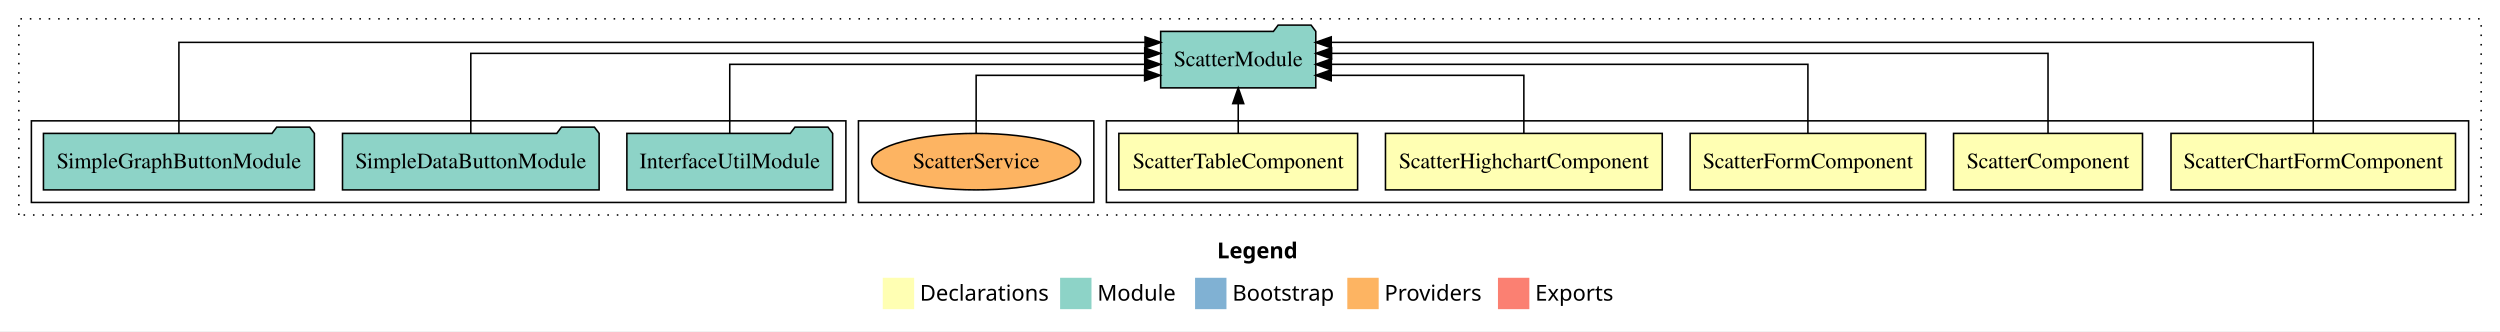
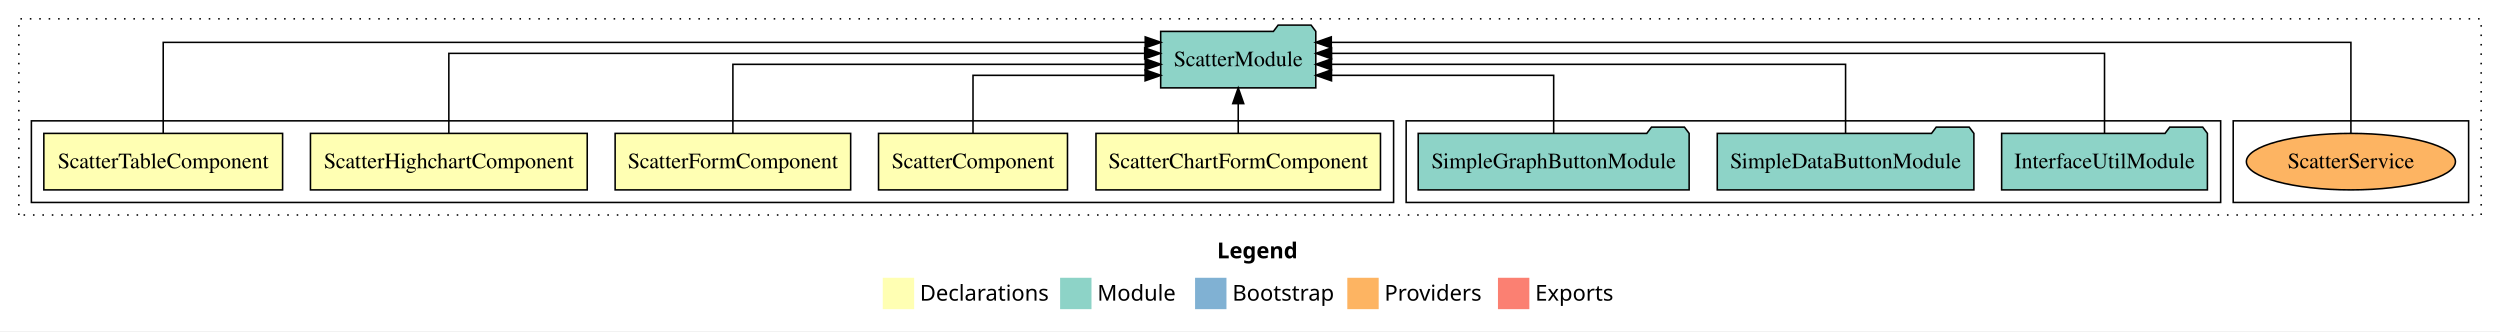
<svg xmlns="http://www.w3.org/2000/svg" width="1593pt" height="211pt" viewBox="0.00 0.00 1593.00 211.00">
  <g id="graph0" class="graph" transform="scale(1 1) rotate(0) translate(4 207)">
    <polygon fill="white" stroke="transparent" points="-4,4 -4,-207 1589,-207 1589,4 -4,4" />
    <text text-anchor="start" x="771.51" y="-42.4" font-family="Times-12" font-weight="bold" font-size="14.00">Legend</text>
    <polygon fill="#ffffb3" stroke="transparent" points="558.5,-10 558.5,-30 578.5,-30 578.5,-10 558.5,-10" />
    <text text-anchor="start" x="582.13" y="-15.4" font-family="Times-12" font-size="14.00">  Declarations</text>
    <polygon fill="#8dd3c7" stroke="transparent" points="671.5,-10 671.5,-30 691.5,-30 691.5,-10 671.5,-10" />
    <text text-anchor="start" x="695.23" y="-15.4" font-family="Times-12" font-size="14.00">  Module</text>
    <polygon fill="#80b1d3" stroke="transparent" points="757.5,-10 757.5,-30 777.5,-30 777.5,-10 757.5,-10" />
    <text text-anchor="start" x="781.28" y="-15.4" font-family="Times-12" font-size="14.00">  Bootstrap</text>
    <polygon fill="#fdb462" stroke="transparent" points="854.5,-10 854.5,-30 874.5,-30 874.5,-10 854.5,-10" />
    <text text-anchor="start" x="878.17" y="-15.4" font-family="Times-12" font-size="14.00">  Providers</text>
    <polygon fill="#fb8072" stroke="transparent" points="950.5,-10 950.5,-30 970.5,-30 970.5,-10 950.5,-10" />
    <text text-anchor="start" x="974.23" y="-15.4" font-family="Times-12" font-size="14.00">  Exports</text>
    <g id="clust1" class="cluster">
      <polygon fill="none" stroke="black" stroke-dasharray="1,5" points="8,-70 8,-195 1577,-195 1577,-70 8,-70" />
    </g>
-     <g id="clust2" class="cluster">
-       <polygon fill="none" stroke="black" points="701,-78 701,-130 1569,-130 1569,-78 701,-78" />
-     </g>
    <g id="clust11" class="cluster">
-       <polygon fill="none" stroke="black" points="543,-78 543,-130 693,-130 693,-78 543,-78" />
+       <polygon fill="none" stroke="black" points="1419,-78 1419,-130 1569,-130 1569,-78 1419,-78" />
    </g>
    <g id="clust8" class="cluster">
-       <polygon fill="none" stroke="black" points="16,-78 16,-130 535,-130 535,-78 16,-78" />
+       <polygon fill="none" stroke="black" points="892,-78 892,-130 1411,-130 1411,-78 892,-78" />
+     </g>
+     <g id="clust2" class="cluster">
+       <polygon fill="none" stroke="black" points="16,-78 16,-130 884,-130 884,-78 16,-78" />
    </g>
    <g id="node1" class="node">
-       <polygon fill="#ffffb3" stroke="black" points="1560.64,-122 1379.36,-122 1379.36,-86 1560.64,-86 1560.64,-122" />
-       <text text-anchor="middle" x="1470" y="-99.8" font-family="Times,serif" font-size="14.00">ScatterChartFormComponent</text>
+       <polygon fill="#ffffb3" stroke="black" points="875.64,-122 694.36,-122 694.36,-86 875.64,-86 875.64,-122" />
+       <text text-anchor="middle" x="785" y="-99.8" font-family="Times,serif" font-size="14.00">ScatterChartFormComponent</text>
    </g>
    <g id="node6" class="node">
      <polygon fill="#8dd3c7" stroke="black" points="834.42,-187 831.42,-191 810.42,-191 807.42,-187 735.58,-187 735.58,-151 834.42,-151 834.42,-187" />
      <text text-anchor="middle" x="785" y="-164.8" font-family="Times,serif" font-size="14.00">ScatterModule</text>
    </g>
    <g id="edge1" class="edge">
-       <path fill="none" stroke="black" d="M1470,-122.01C1470,-144.49 1470,-180 1470,-180 1470,-180 844.26,-180 844.26,-180" />
-       <polygon fill="black" stroke="black" points="844.26,-176.5 834.26,-180 844.26,-183.5 844.26,-176.5" />
-     </g>
-     <g id="node2" class="node">
-       <polygon fill="#ffffb3" stroke="black" points="1361.2,-122 1240.8,-122 1240.8,-86 1361.2,-86 1361.2,-122" />
-       <text text-anchor="middle" x="1301" y="-99.8" font-family="Times,serif" font-size="14.00">ScatterComponent</text>
-     </g>
-     <g id="edge2" class="edge">
-       <path fill="none" stroke="black" d="M1301,-122.13C1301,-142.57 1301,-173 1301,-173 1301,-173 844.48,-173 844.48,-173" />
-       <polygon fill="black" stroke="black" points="844.48,-169.5 834.48,-173 844.48,-176.5 844.48,-169.5" />
-     </g>
-     <g id="node3" class="node">
-       <polygon fill="#ffffb3" stroke="black" points="1223.04,-122 1072.96,-122 1072.96,-86 1223.04,-86 1223.04,-122" />
-       <text text-anchor="middle" x="1148" y="-99.8" font-family="Times,serif" font-size="14.00">ScatterFormComponent</text>
-     </g>
-     <g id="edge3" class="edge">
-       <path fill="none" stroke="black" d="M1148,-122.27C1148,-140.56 1148,-166 1148,-166 1148,-166 844.33,-166 844.33,-166" />
-       <polygon fill="black" stroke="black" points="844.33,-162.5 834.33,-166 844.33,-169.5 844.33,-162.5" />
-     </g>
-     <g id="node4" class="node">
-       <polygon fill="#ffffb3" stroke="black" points="1055.18,-122 878.82,-122 878.82,-86 1055.18,-86 1055.18,-122" />
-       <text text-anchor="middle" x="967" y="-99.8" font-family="Times,serif" font-size="14.00">ScatterHighchartComponent</text>
-     </g>
-     <g id="edge4" class="edge">
-       <path fill="none" stroke="black" d="M967,-122.01C967,-138.05 967,-159 967,-159 967,-159 844.25,-159 844.25,-159" />
-       <polygon fill="black" stroke="black" points="844.25,-155.5 834.25,-159 844.25,-162.5 844.25,-155.5" />
-     </g>
-     <g id="node5" class="node">
-       <polygon fill="#ffffb3" stroke="black" points="861.07,-122 708.93,-122 708.93,-86 861.07,-86 861.07,-122" />
-       <text text-anchor="middle" x="785" y="-99.8" font-family="Times,serif" font-size="14.00">ScatterTableComponent</text>
-     </g>
-     <g id="edge5" class="edge">
      <path fill="none" stroke="black" d="M785,-122.11C785,-122.11 785,-140.99 785,-140.99" />
      <polygon fill="black" stroke="black" points="781.5,-140.99 785,-150.99 788.5,-140.99 781.5,-140.99" />
    </g>
+     <g id="node2" class="node">
+       <polygon fill="#ffffb3" stroke="black" points="676.2,-122 555.8,-122 555.8,-86 676.2,-86 676.2,-122" />
+       <text text-anchor="middle" x="616" y="-99.8" font-family="Times,serif" font-size="14.00">ScatterComponent</text>
+     </g>
+     <g id="edge2" class="edge">
+       <path fill="none" stroke="black" d="M616,-122.01C616,-138.05 616,-159 616,-159 616,-159 725.66,-159 725.66,-159" />
+       <polygon fill="black" stroke="black" points="725.66,-162.5 735.66,-159 725.66,-155.5 725.66,-162.5" />
+     </g>
+     <g id="node3" class="node">
+       <polygon fill="#ffffb3" stroke="black" points="538.04,-122 387.96,-122 387.96,-86 538.04,-86 538.04,-122" />
+       <text text-anchor="middle" x="463" y="-99.8" font-family="Times,serif" font-size="14.00">ScatterFormComponent</text>
+     </g>
+     <g id="edge3" class="edge">
+       <path fill="none" stroke="black" d="M463,-122.27C463,-140.56 463,-166 463,-166 463,-166 725.74,-166 725.74,-166" />
+       <polygon fill="black" stroke="black" points="725.74,-169.5 735.74,-166 725.74,-162.5 725.74,-169.5" />
+     </g>
+     <g id="node4" class="node">
+       <polygon fill="#ffffb3" stroke="black" points="370.18,-122 193.82,-122 193.82,-86 370.18,-86 370.18,-122" />
+       <text text-anchor="middle" x="282" y="-99.8" font-family="Times,serif" font-size="14.00">ScatterHighchartComponent</text>
+     </g>
+     <g id="edge4" class="edge">
+       <path fill="none" stroke="black" d="M282,-122.13C282,-142.57 282,-173 282,-173 282,-173 725.39,-173 725.39,-173" />
+       <polygon fill="black" stroke="black" points="725.39,-176.5 735.39,-173 725.39,-169.5 725.39,-176.5" />
+     </g>
+     <g id="node5" class="node">
+       <polygon fill="#ffffb3" stroke="black" points="176.07,-122 23.93,-122 23.93,-86 176.07,-86 176.07,-122" />
+       <text text-anchor="middle" x="100" y="-99.8" font-family="Times,serif" font-size="14.00">ScatterTableComponent</text>
+     </g>
+     <g id="edge5" class="edge">
+       <path fill="none" stroke="black" d="M100,-122.01C100,-144.49 100,-180 100,-180 100,-180 725.74,-180 725.74,-180" />
+       <polygon fill="black" stroke="black" points="725.74,-183.5 735.74,-180 725.74,-176.5 725.74,-183.5" />
+     </g>
    <g id="node7" class="node">
-       <polygon fill="#8dd3c7" stroke="black" points="526.56,-122 523.56,-126 502.56,-126 499.56,-122 395.44,-122 395.44,-86 526.56,-86 526.56,-122" />
-       <text text-anchor="middle" x="461" y="-99.8" font-family="Times,serif" font-size="14.00">InterfaceUtilModule</text>
+       <polygon fill="#8dd3c7" stroke="black" points="1402.56,-122 1399.56,-126 1378.56,-126 1375.56,-122 1271.44,-122 1271.44,-86 1402.56,-86 1402.56,-122" />
+       <text text-anchor="middle" x="1337" y="-99.8" font-family="Times,serif" font-size="14.00">InterfaceUtilModule</text>
    </g>
    <g id="edge6" class="edge">
-       <path fill="none" stroke="black" d="M461,-122.27C461,-140.56 461,-166 461,-166 461,-166 725.44,-166 725.44,-166" />
-       <polygon fill="black" stroke="black" points="725.44,-169.5 735.44,-166 725.44,-162.5 725.44,-169.5" />
+       <path fill="none" stroke="black" d="M1337,-122.13C1337,-142.57 1337,-173 1337,-173 1337,-173 844.47,-173 844.47,-173" />
+       <polygon fill="black" stroke="black" points="844.47,-169.5 834.47,-173 844.47,-176.5 844.47,-169.5" />
    </g>
    <g id="node8" class="node">
-       <polygon fill="#8dd3c7" stroke="black" points="377.76,-122 374.76,-126 353.76,-126 350.76,-122 214.24,-122 214.24,-86 377.76,-86 377.76,-122" />
-       <text text-anchor="middle" x="296" y="-99.8" font-family="Times,serif" font-size="14.00">SimpleDataButtonModule</text>
+       <polygon fill="#8dd3c7" stroke="black" points="1253.76,-122 1250.76,-126 1229.76,-126 1226.76,-122 1090.24,-122 1090.24,-86 1253.76,-86 1253.76,-122" />
+       <text text-anchor="middle" x="1172" y="-99.8" font-family="Times,serif" font-size="14.00">SimpleDataButtonModule</text>
    </g>
    <g id="edge7" class="edge">
-       <path fill="none" stroke="black" d="M296,-122.13C296,-142.57 296,-173 296,-173 296,-173 725.42,-173 725.42,-173" />
-       <polygon fill="black" stroke="black" points="725.42,-176.5 735.42,-173 725.42,-169.5 725.42,-176.5" />
+       <path fill="none" stroke="black" d="M1172,-122.27C1172,-140.56 1172,-166 1172,-166 1172,-166 844.41,-166 844.41,-166" />
+       <polygon fill="black" stroke="black" points="844.41,-162.5 834.41,-166 844.41,-169.5 844.41,-162.5" />
    </g>
    <g id="node9" class="node">
-       <polygon fill="#8dd3c7" stroke="black" points="196.32,-122 193.32,-126 172.32,-126 169.32,-122 23.68,-122 23.68,-86 196.32,-86 196.32,-122" />
-       <text text-anchor="middle" x="110" y="-99.8" font-family="Times,serif" font-size="14.00">SimpleGraphButtonModule</text>
+       <polygon fill="#8dd3c7" stroke="black" points="1072.32,-122 1069.32,-126 1048.32,-126 1045.32,-122 899.68,-122 899.68,-86 1072.32,-86 1072.32,-122" />
+       <text text-anchor="middle" x="986" y="-99.8" font-family="Times,serif" font-size="14.00">SimpleGraphButtonModule</text>
    </g>
    <g id="edge8" class="edge">
-       <path fill="none" stroke="black" d="M110,-122.01C110,-144.49 110,-180 110,-180 110,-180 725.64,-180 725.64,-180" />
-       <polygon fill="black" stroke="black" points="725.64,-183.5 735.64,-180 725.64,-176.5 725.64,-183.5" />
+       <path fill="none" stroke="black" d="M986,-122.01C986,-138.05 986,-159 986,-159 986,-159 844.43,-159 844.43,-159" />
+       <polygon fill="black" stroke="black" points="844.43,-155.5 834.43,-159 844.43,-162.5 844.43,-155.5" />
    </g>
    <g id="node10" class="node">
-       <ellipse fill="#fdb462" stroke="black" cx="618" cy="-104" rx="66.61" ry="18" />
-       <text text-anchor="middle" x="618" y="-99.8" font-family="Times,serif" font-size="14.00">ScatterService</text>
+       <ellipse fill="#fdb462" stroke="black" cx="1494" cy="-104" rx="66.61" ry="18" />
+       <text text-anchor="middle" x="1494" y="-99.8" font-family="Times,serif" font-size="14.00">ScatterService</text>
    </g>
    <g id="edge9" class="edge">
-       <path fill="none" stroke="black" d="M618,-122.01C618,-138.05 618,-159 618,-159 618,-159 725.35,-159 725.35,-159" />
-       <polygon fill="black" stroke="black" points="725.35,-162.5 735.35,-159 725.35,-155.5 725.35,-162.5" />
+       <path fill="none" stroke="black" d="M1494,-122.01C1494,-144.49 1494,-180 1494,-180 1494,-180 844.29,-180 844.29,-180" />
+       <polygon fill="black" stroke="black" points="844.29,-176.5 834.29,-180 844.29,-183.5 844.29,-176.5" />
    </g>
  </g>
</svg>
